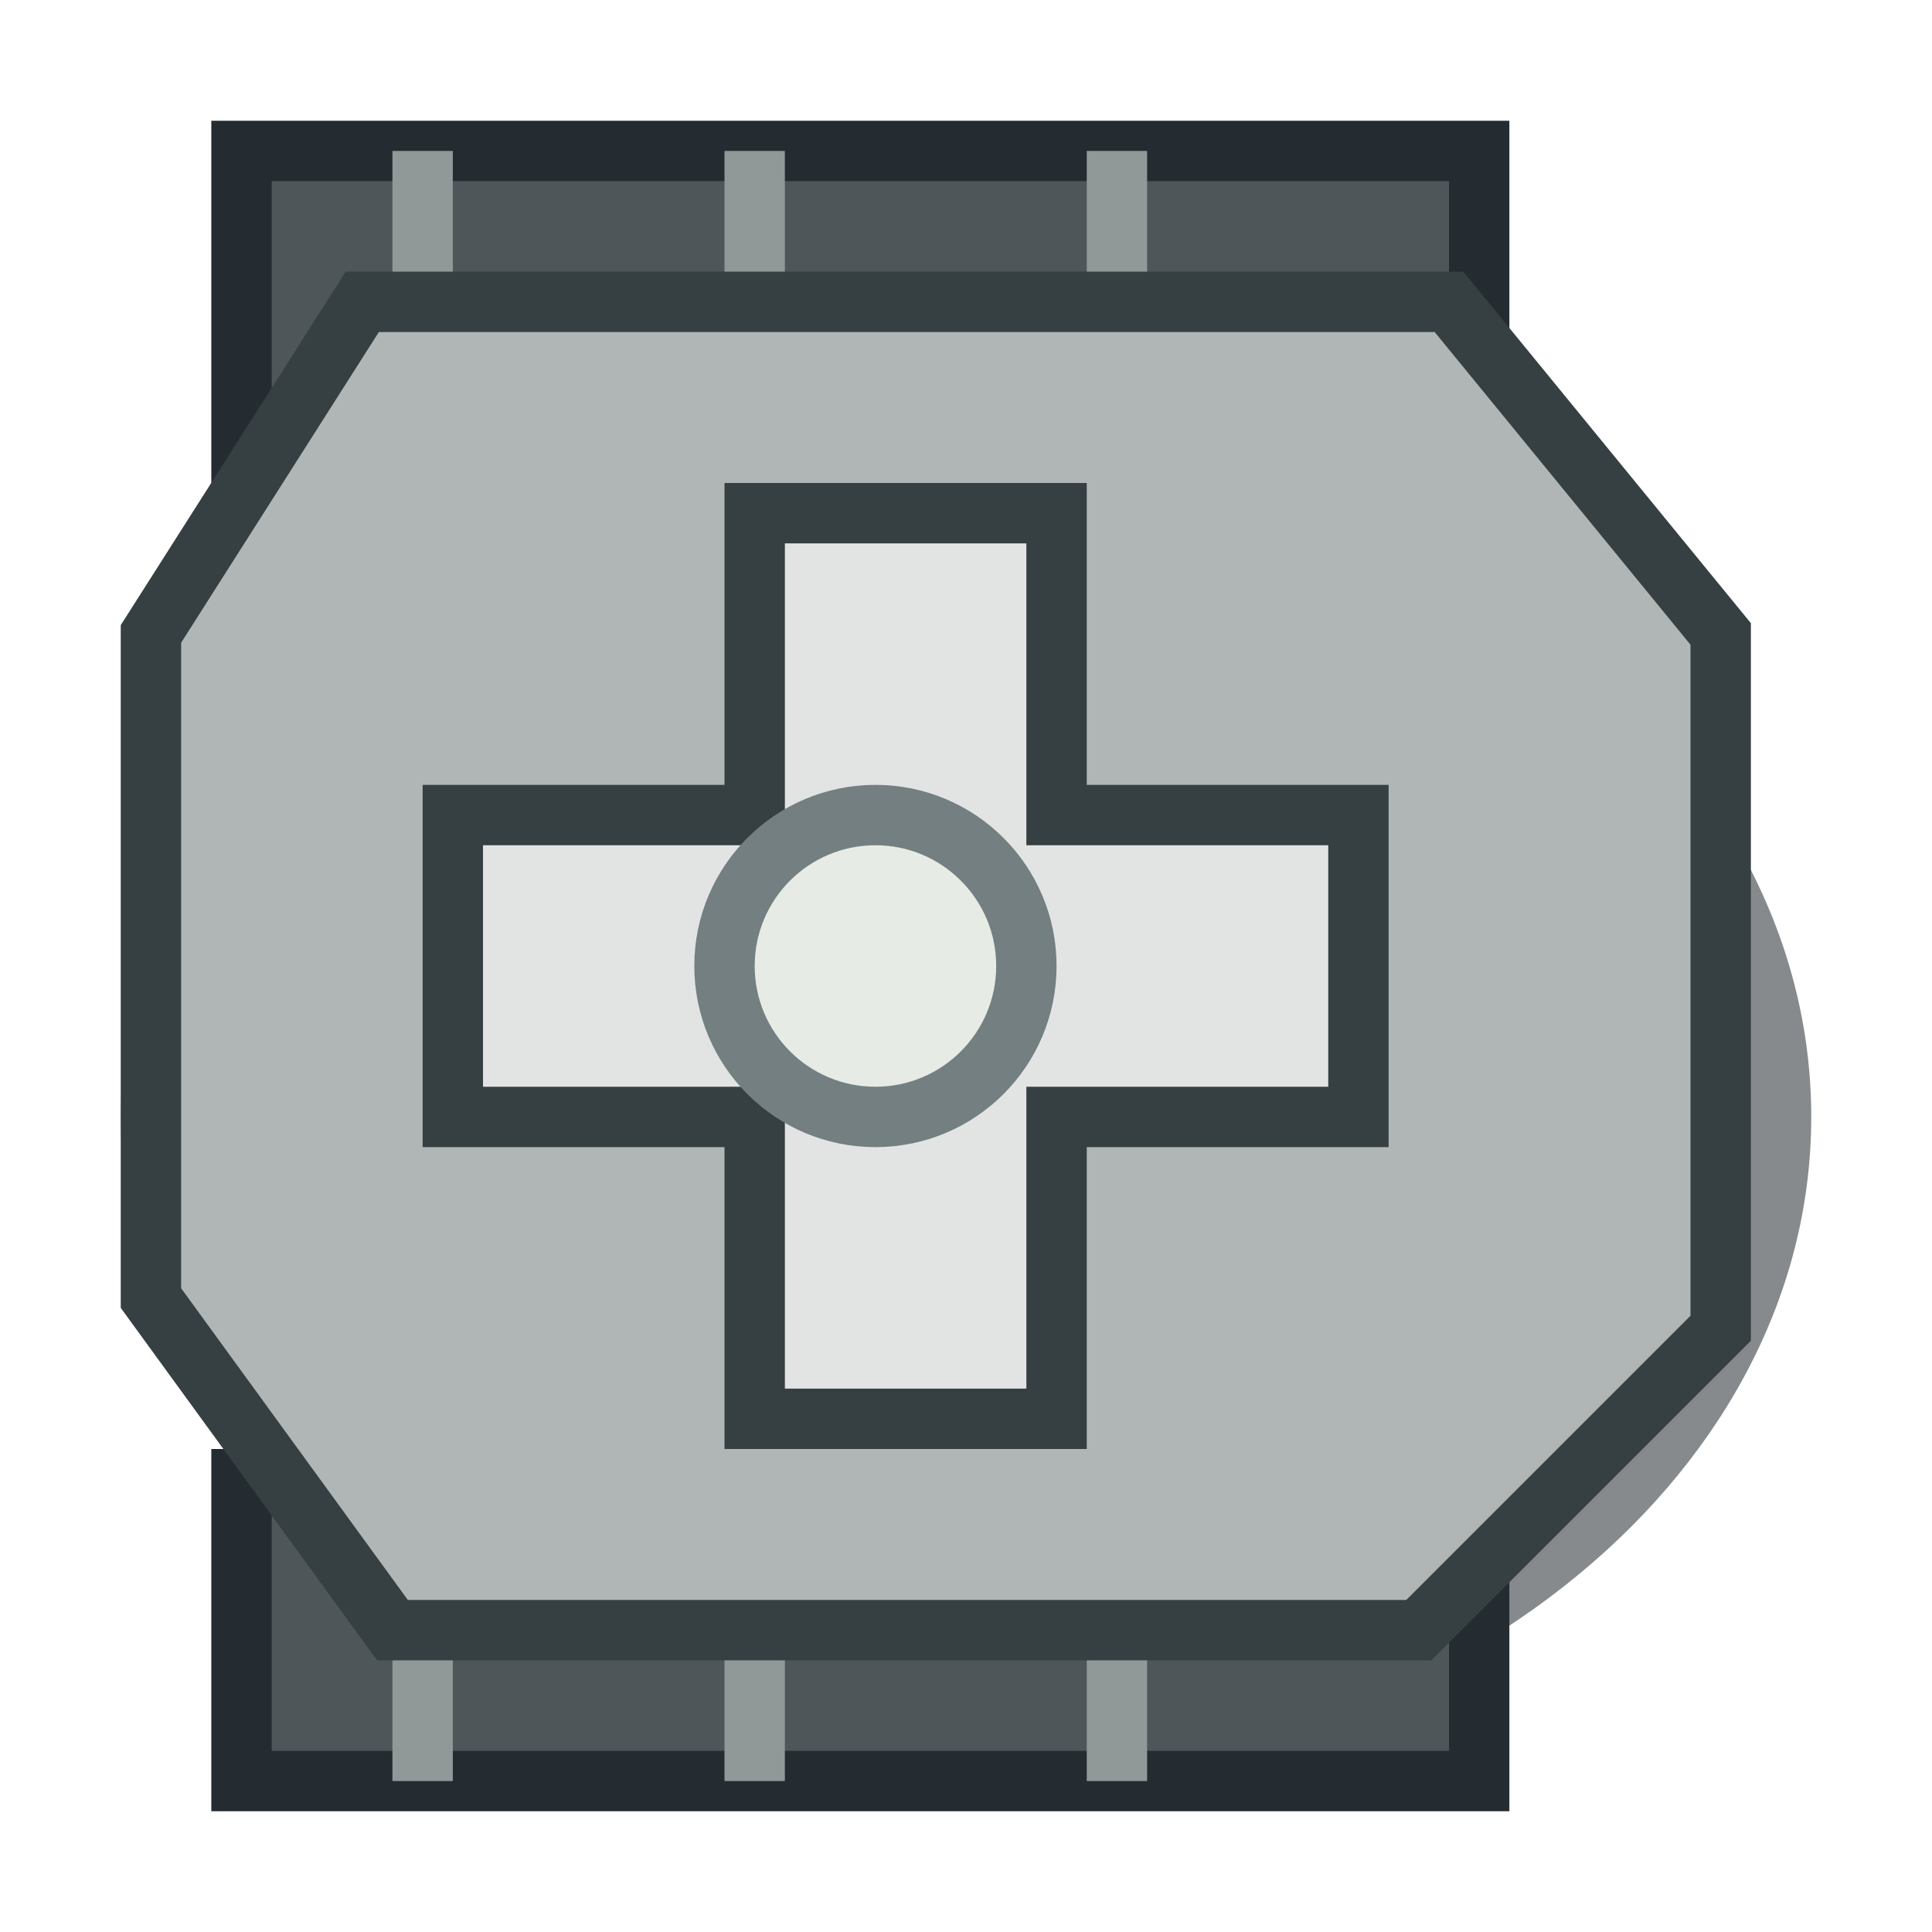
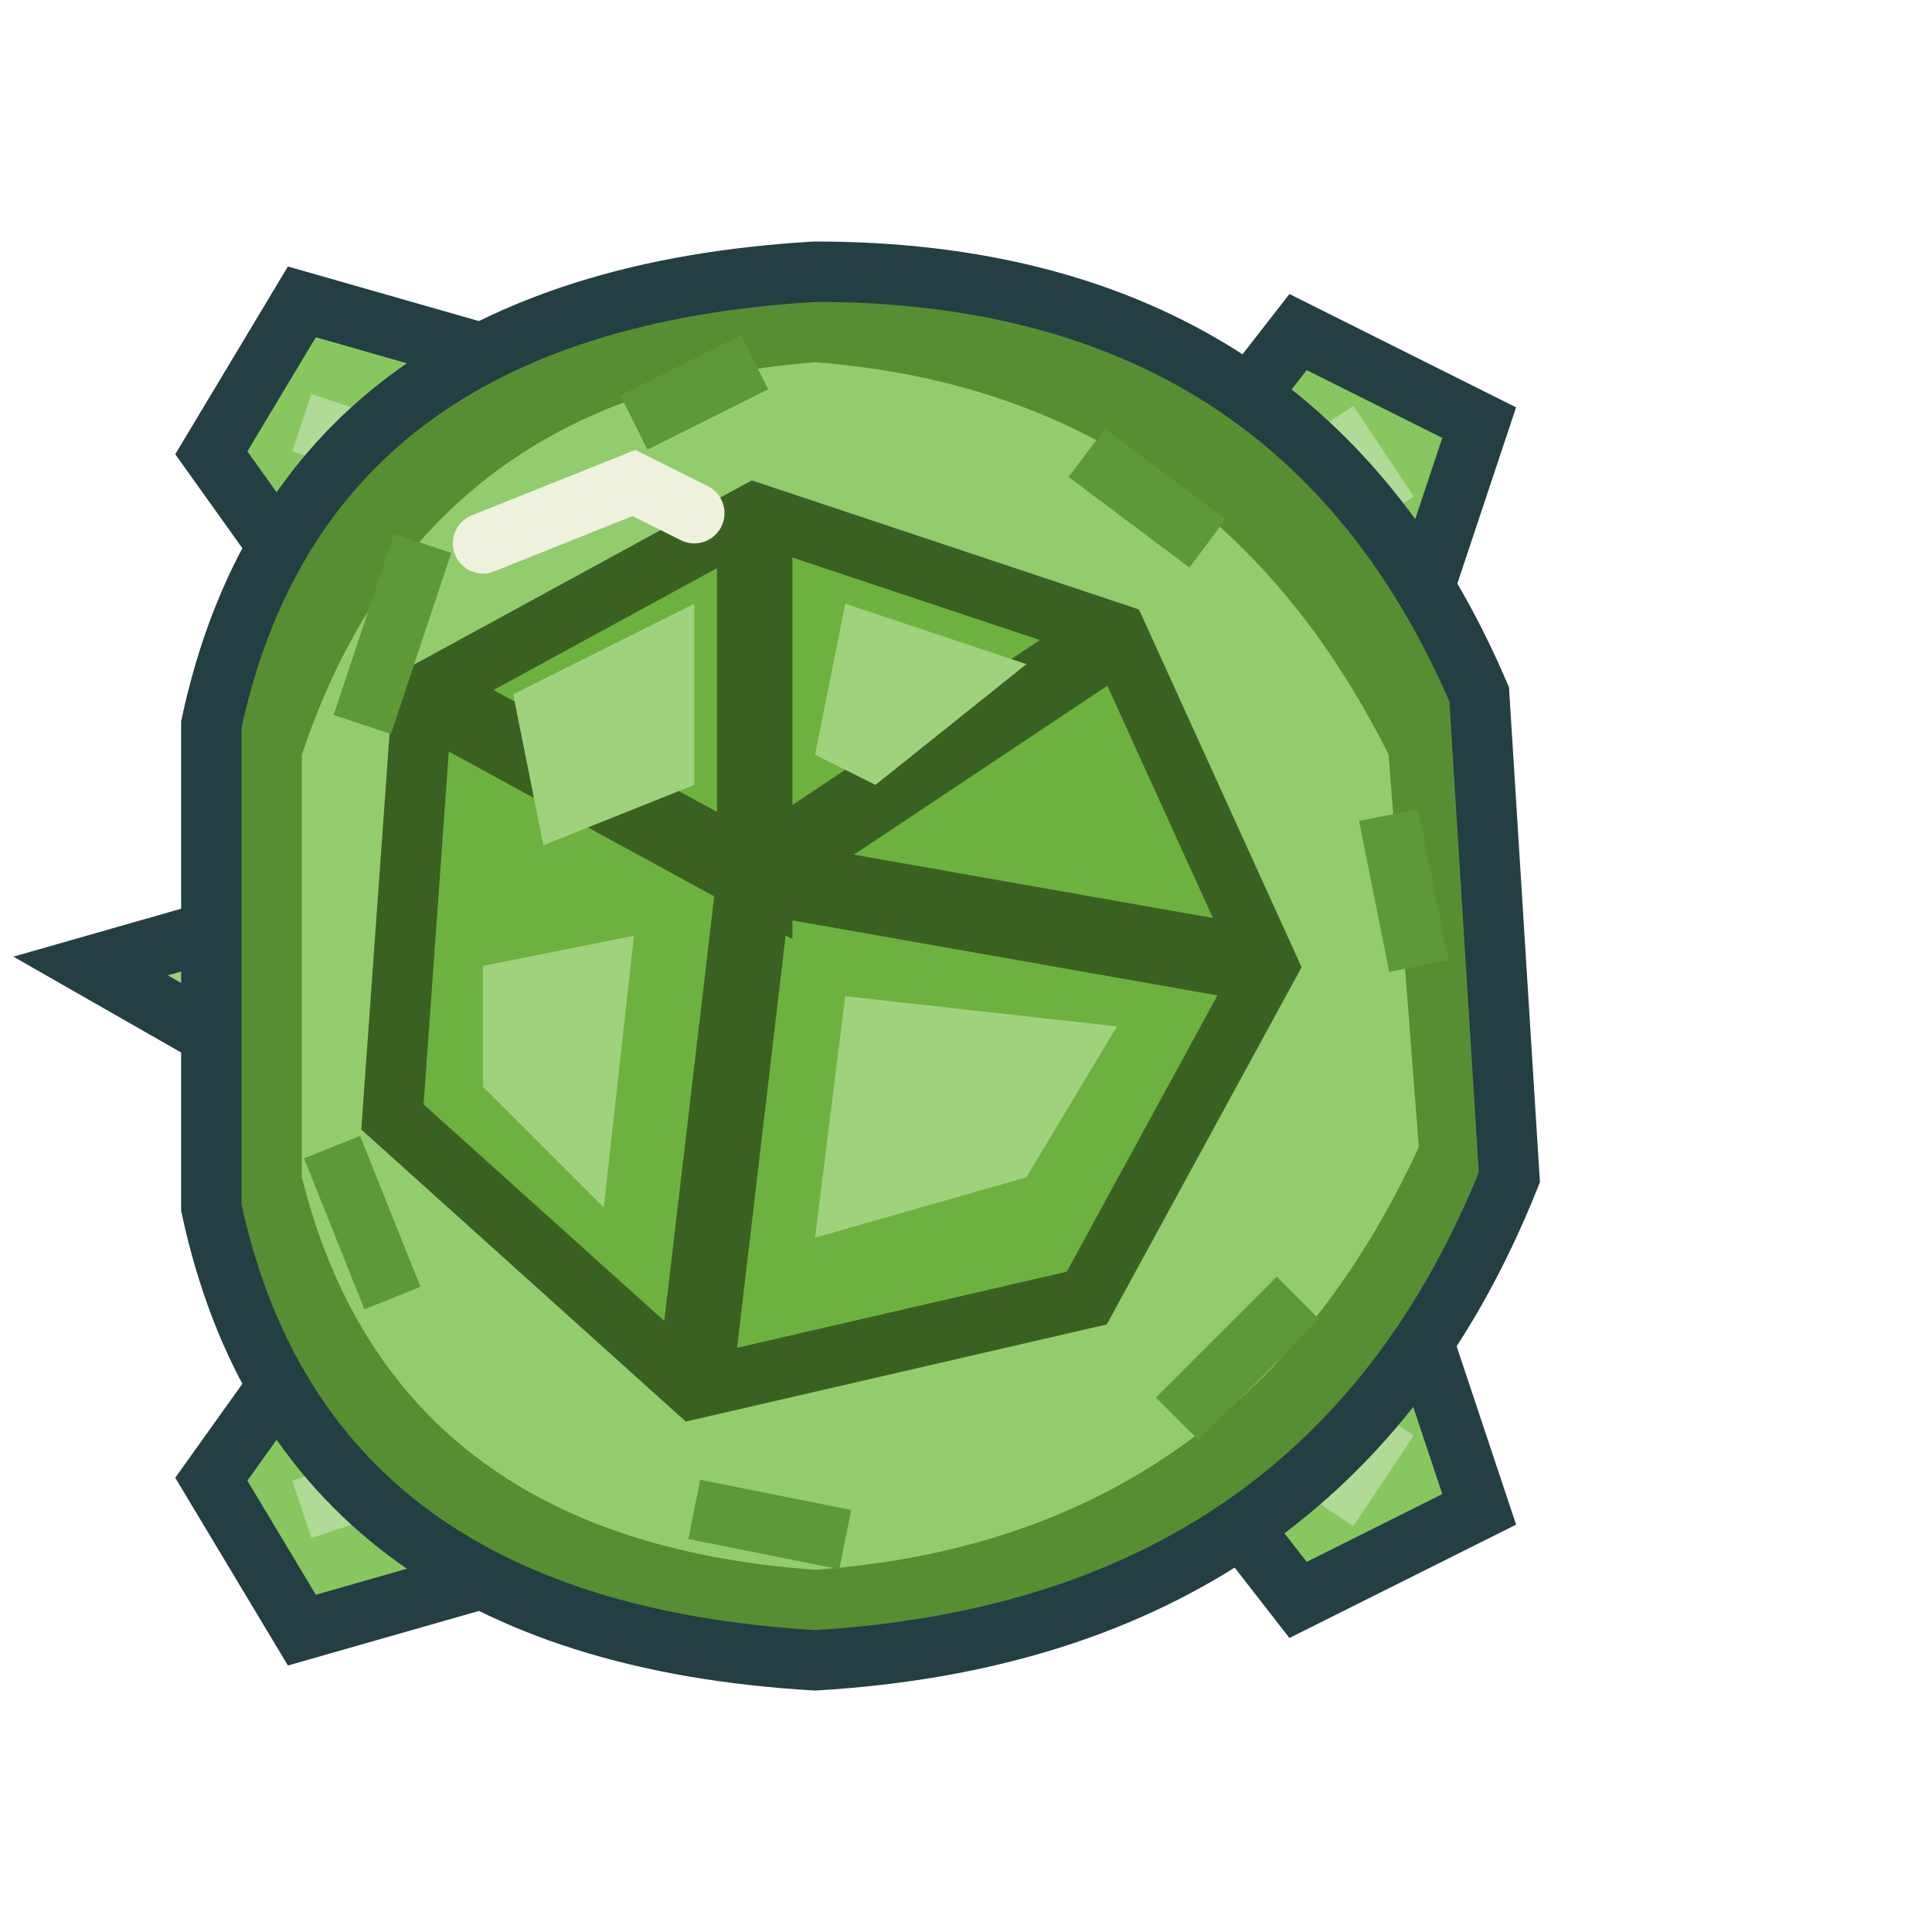
<svg xmlns="http://www.w3.org/2000/svg" width="64" height="64" viewBox="0 0 64 64">
-   <ellipse cx="32" cy="37" rx="28" ry="22" fill="#11171b" fill-opacity=".5" />
-   <path d="M8 5H49V15H8ZM8 49H49V59H8Z" fill="#4e5659" stroke="#252c31" stroke-width="2" />
-   <path d="M14 5V15M25 5V15M37 5V15M14 49V59M25 49V59M37 49V59" stroke="#909898" stroke-width="2" />
-   <g fill="#afb6b5" stroke="#363f42" stroke-width="2">
-     <path d="M12 10H48L57 21V44L47 54H13L5 43V21Z" />
-     <path d="M25 17H35V27H45V37H35V47H25V37H15V27H25Z" fill="#e2e4e3" />
-   </g>
-   <circle cx="29" cy="32" r="5" fill="#e7ebe5" stroke="#737f80" stroke-width="2" />
+   <path d="M12 22L7 15L10 10L17 12L23 21M12 42L7 49L10 54L17 52L23 43M36 20L43 11L49 14L46 23M36 44L43 53L49 50L46 41" fill="#88c75f" stroke="#243f43" stroke-width="2" />
+   <path d="M10 14L13 15M10 50L13 49M44 14L46 17M44 50L46 47" stroke="#b1da96" stroke-width="2" />
+   <path d="M10 30L3 32L10 36Z" fill="#9cd079" stroke="#243f43" stroke-width="2" />
+   <path d="M7 24Q10 10 27 9Q43 9 49 23L50 39Q44 54 27 55Q10 54 7 40Z" fill="#578e32" stroke="#243f43" stroke-width="2" />
+   <path d="M10 25Q14 13 27 12Q40 13 46 25L47 38Q41 51 27 52Q13 51 10 39Z" fill="#93cc6d" />
+   <path d="M14 23L25 17L37 21L42 32L36 43L23 46L13 37Z" fill="#6db23f" stroke="#3b6122" stroke-width="2" />
+   <path d="M25 17L25 29L14 23M25 29L23 46M25 29L42 32M25 29L37 21" fill="none" stroke="#3b6122" stroke-width="2.5" />
+   <path d="M17 23L23 20L23 26L18 28ZM28 20L34 22L29 26L27 25ZM28 33L37 34L34 39L27 41ZM16 32L21 31L20 40L16 36Z" fill="#a0d27e" />
+   <path d="M14 18L12 24M21 14L25 12M36 15L40 18M46 27L47 32M43 43L39 47M28 51L23 50M13 43L11 38" stroke="#5d9936" stroke-width="2" />
+   <path d="M16 18L21 16L23 17" fill="none" stroke="#edf1de" stroke-width="2" stroke-linecap="round" />
</svg>
